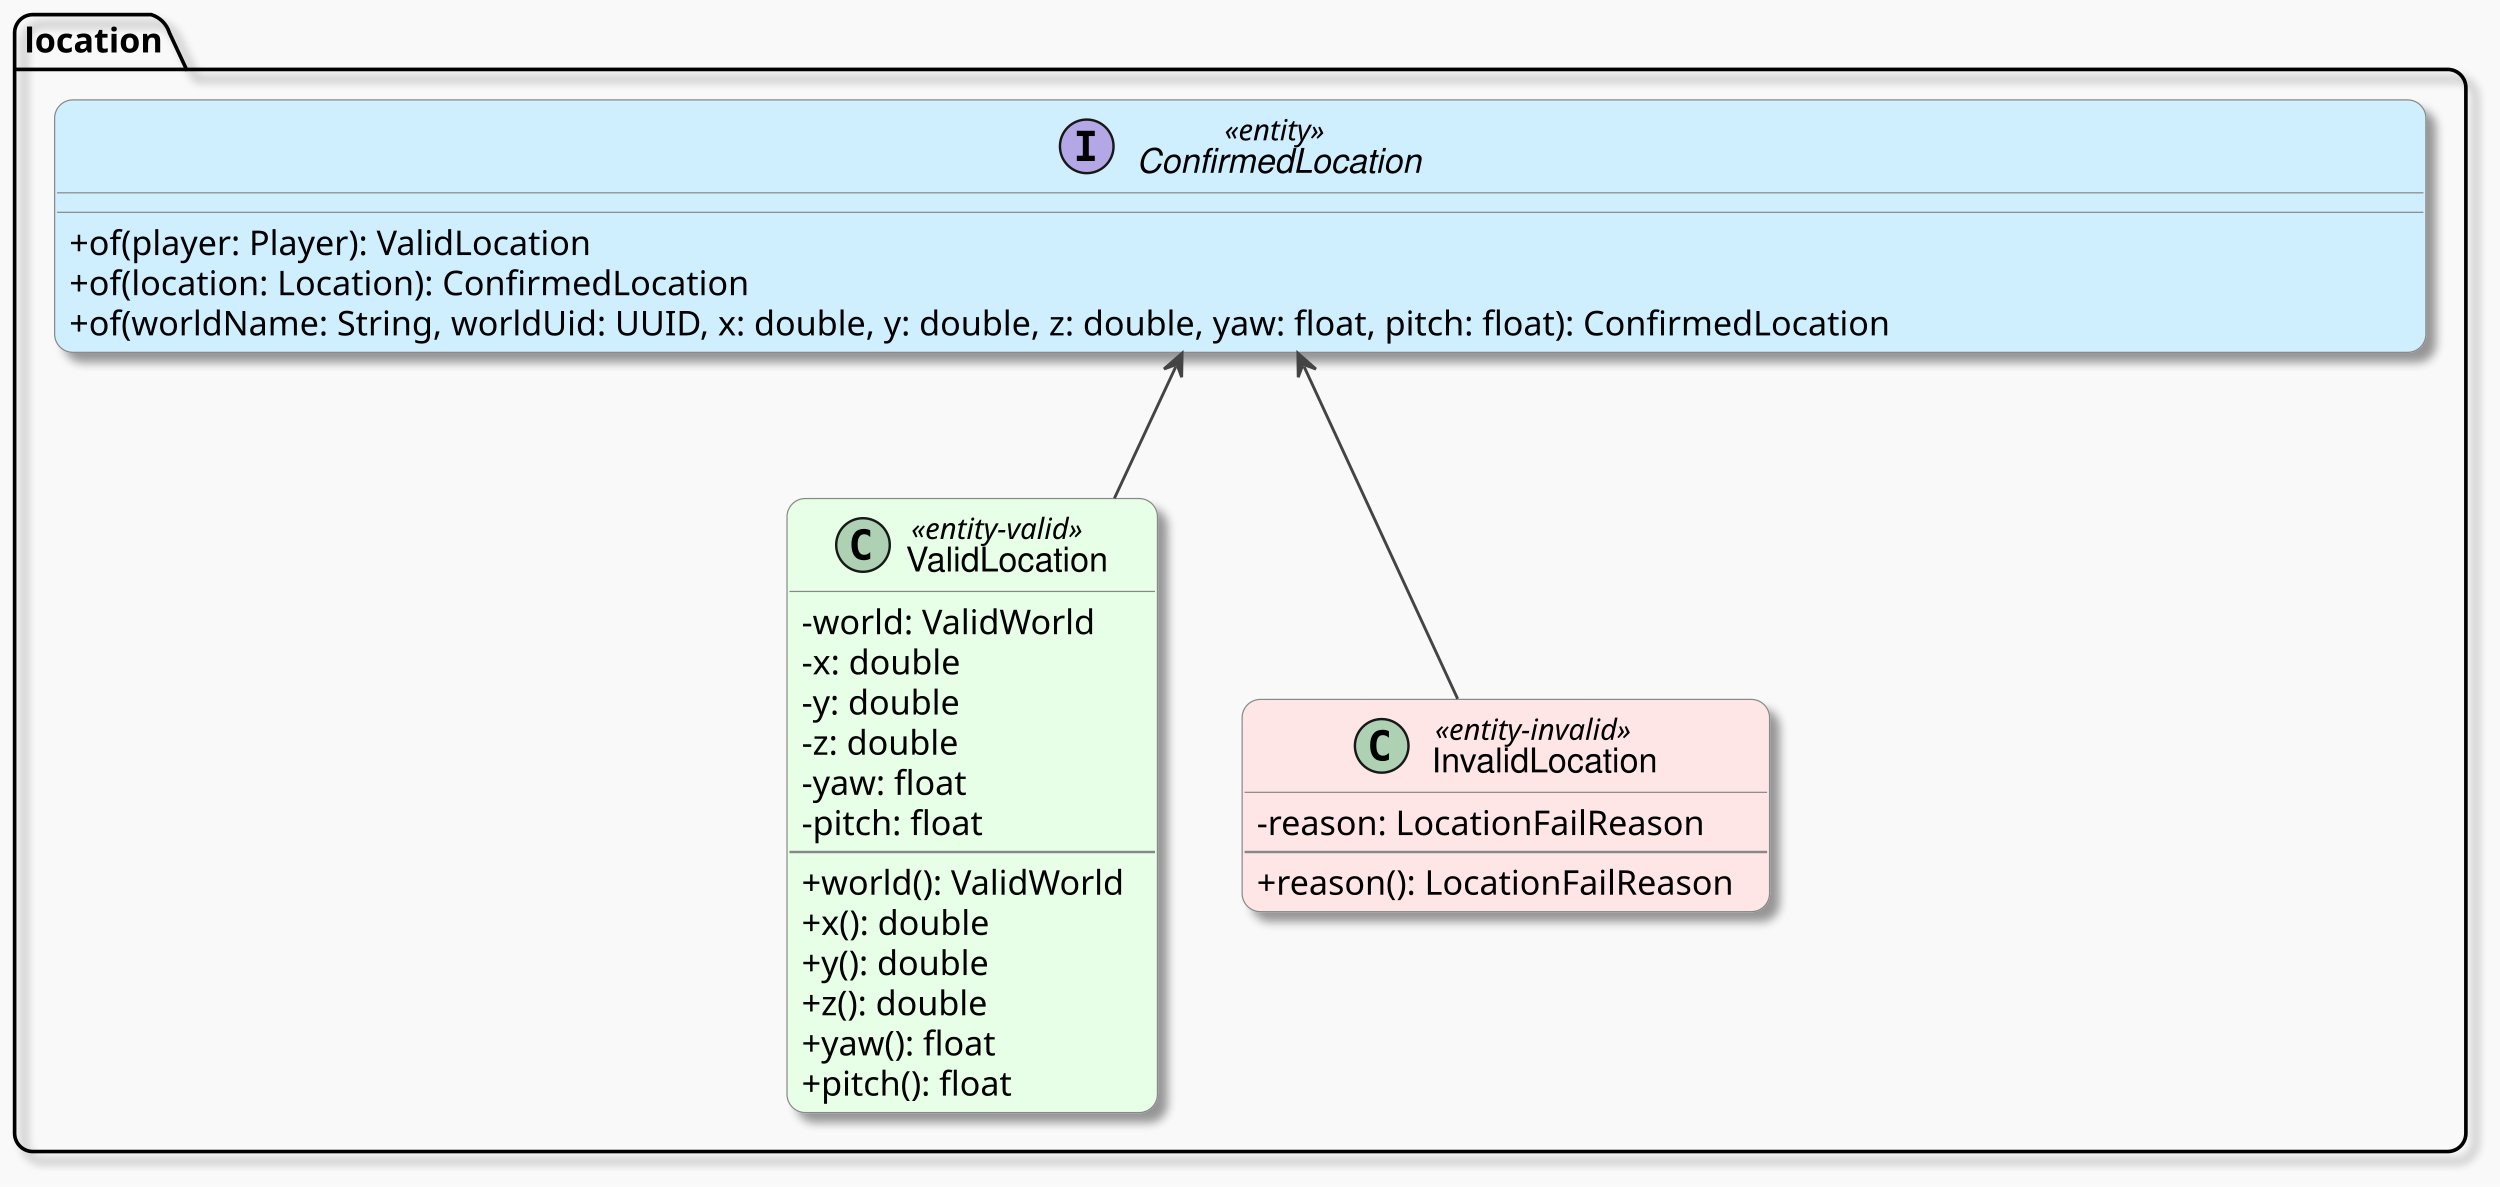
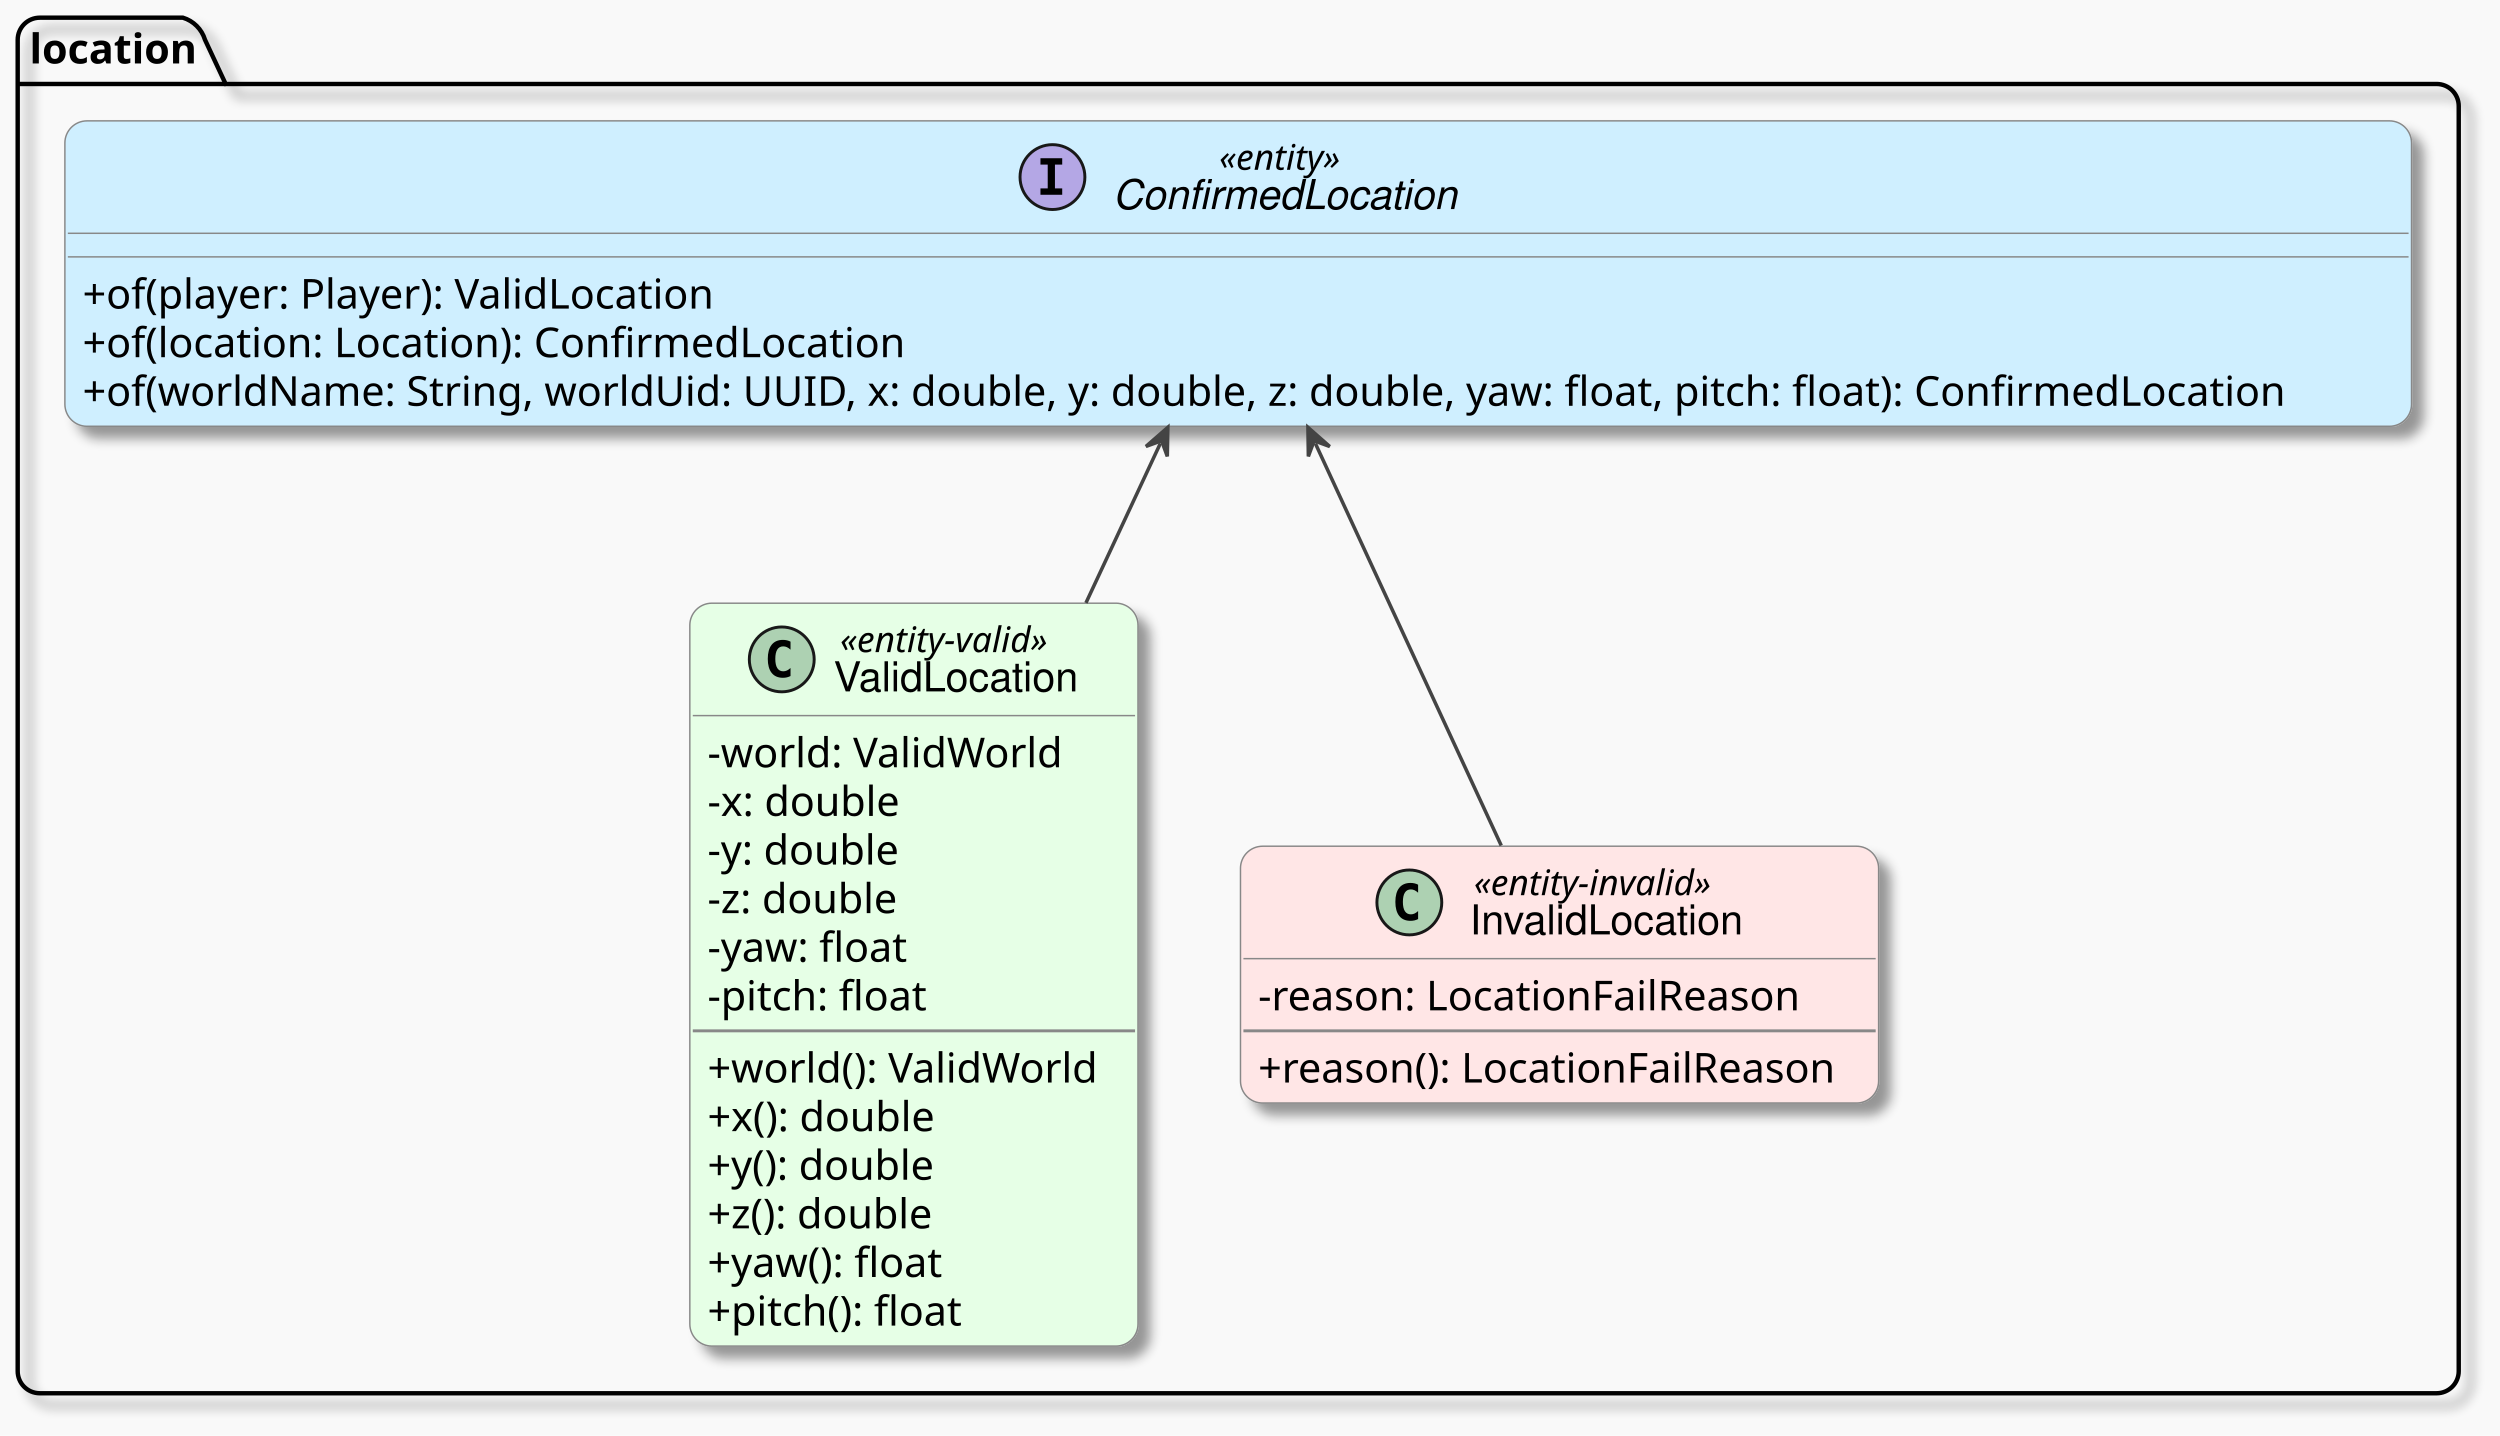
- <svg xmlns="http://www.w3.org/2000/svg" contentStyleType="text/css" data-diagram-type="CLASS" height="487px" preserveAspectRatio="none" style="width:1026px;height:487px;background:#F9F9F9;" version="1.1" viewBox="0 0 1026 487" width="1026px" zoomAndPan="magnify">
+ <svg xmlns="http://www.w3.org/2000/svg" contentStyleType="text/css" data-diagram-type="CLASS" height="487px" preserveAspectRatio="none" style="width:848px;height:487px;background:#F9F9F9;" version="1.1" viewBox="0 0 848 487" width="848px" zoomAndPan="magnify">
  <defs>
-     <filter height="300%" id="fve3wqw78qfxr" width="300%" x="-1" y="-1">
+     <filter height="300%" id="fds8kkjvx2ejz" width="300%" x="-1" y="-1">
      <feGaussianBlur result="blurOut" stdDeviation="2" />
      <feColorMatrix in="blurOut" result="blurOut2" type="matrix" values="0 0 0 0 0 0 0 0 0 0 0 0 0 0 0 0 0 0 .4 0" />
      <feOffset dx="4" dy="4" in="blurOut2" result="blurOut3" />
      <feBlend in="SourceGraphic" in2="blurOut3" mode="normal" />
    </filter>
  </defs>
  <g>
-     <rect fill="#F9F9F9" height="487" style="stroke:none;stroke-width:1;" width="1026" x="0" y="0" />
+     <rect fill="#F9F9F9" height="487" style="stroke:none;stroke-width:1;" width="848" x="0" y="0" />
    <g class="cluster" data-entity="location" data-source-line="25" data-uid="ent0002" id="cluster_location">
-       <path d="M13.5,6 L62.038,6 A11.25,11.25 0 0 1 69.538,13.5 L76.538,28.488 L1004.5,28.488 A7.5,7.5 0 0 1 1012,35.988 L1012,465.09 A7.5,7.5 0 0 1 1004.5,472.59 L13.5,472.59 A7.5,7.5 0 0 1 6,465.09 L6,13.5 A7.5,7.5 0 0 1 13.5,6" fill="none" filter="url(#fve3wqw78qfxr)" style="stroke:#000000;stroke-width:1.5;" />
+       <path d="M13.5,6 L62.038,6 A11.25,11.25 0 0 1 69.538,13.5 L76.538,28.488 L826.5,28.488 A7.5,7.5 0 0 1 834,35.988 L834,465.09 A7.5,7.5 0 0 1 826.5,472.59 L13.5,472.59 A7.5,7.5 0 0 1 6,465.09 L6,13.5 A7.5,7.5 0 0 1 13.5,6" fill="none" filter="url(#fds8kkjvx2ejz)" style="stroke:#000000;stroke-width:1.5;" />
      <line style="stroke:#000000;stroke-width:1.5;" x1="6" x2="76.538" y1="28.488" y2="28.488" />
      <text fill="#000000" font-family="sans-serif" font-size="14" font-weight="bold" lengthAdjust="spacing" textLength="57.538" x="10" y="21.535">location</text>
    </g>
    <g class="entity" data-entity="ConfirmedLocation" data-source-line="26" data-uid="ent0003" id="entity_ConfirmedLocation">
-       <rect fill="#CFEFFF" filter="url(#fve3wqw78qfxr)" height="103.598" rx="7.5" ry="7.5" style="stroke:#888888;stroke-width:0.5;" width="973.167" x="22.42" y="41" />
-       <ellipse cx="445.999" cy="60.066" fill="#B4A7E5" rx="11" ry="11" style="stroke:#181818;stroke-width:1;" />
-       <path d="M441.926,55.831 L441.926,53.673 L449.306,53.673 L449.306,55.831 L446.84,55.831 L446.84,63.908 L449.306,63.908 L449.306,66.066 L441.926,66.066 L441.926,63.908 L444.392,63.908 L444.392,55.831 Z " fill="#000000" />
-       <text fill="#000000" font-family="sans-serif" font-size="12" font-style="italic" lengthAdjust="spacing" textLength="45.422" x="502.543" y="57.602">«entity»</text>
-       <text fill="#000000" font-family="Helvetica" font-size="14" font-style="italic" lengthAdjust="spacing" textLength="117.51" x="466.499" y="70.913">ConfirmedLocation</text>
-       <line style="stroke:#888888;stroke-width:0.5;" x1="23.42" x2="994.587" y1="79.133" y2="79.133" />
-       <line style="stroke:#888888;stroke-width:0.5;" x1="23.42" x2="994.587" y1="87.133" y2="87.133" />
-       <text fill="#000000" font-family="sans-serif" font-size="14" lengthAdjust="spacing" textLength="224.82" x="28.42" y="104.668">+of(player: Player): ValidLocation</text>
-       <text fill="#000000" font-family="sans-serif" font-size="14" lengthAdjust="spacing" textLength="292.476" x="28.42" y="121.156">+of(location: Location): ConfirmedLocation</text>
-       <text fill="#000000" font-family="sans-serif" font-size="14" lengthAdjust="spacing" textLength="961.167" x="28.42" y="137.644">+of(worldName: String, worldUid: UUID,                     x: double, y: double, z: double,                     yaw: float, pitch: float): ConfirmedLocation</text>
+       <rect fill="#CFEFFF" filter="url(#fds8kkjvx2ejz)" height="103.598" rx="7.5" ry="7.5" style="stroke:#888888;stroke-width:0.5;" width="795.98" x="22.01" y="41" />
+       <ellipse cx="356.995" cy="60.066" fill="#B4A7E5" rx="11" ry="11" style="stroke:#181818;stroke-width:1;" />
+       <path d="M352.923,55.831 L352.923,53.673 L360.302,53.673 L360.302,55.831 L357.837,55.831 L357.837,63.908 L360.302,63.908 L360.302,66.066 L352.923,66.066 L352.923,63.908 L355.388,63.908 L355.388,55.831 Z " fill="#000000" />
+       <text fill="#000000" font-family="sans-serif" font-size="12" font-style="italic" lengthAdjust="spacing" textLength="45.422" x="413.539" y="57.602">«entity»</text>
+       <text fill="#000000" font-family="Helvetica" font-size="14" font-style="italic" lengthAdjust="spacing" textLength="117.51" x="377.495" y="70.913">ConfirmedLocation</text>
+       <line style="stroke:#888888;stroke-width:0.5;" x1="23.01" x2="816.99" y1="79.133" y2="79.133" />
+       <line style="stroke:#888888;stroke-width:0.5;" x1="23.01" x2="816.99" y1="87.133" y2="87.133" />
+       <text fill="#000000" font-family="sans-serif" font-size="14" lengthAdjust="spacing" textLength="224.82" x="28.01" y="104.668">+of(player: Player): ValidLocation</text>
+       <text fill="#000000" font-family="sans-serif" font-size="14" lengthAdjust="spacing" textLength="292.476" x="28.01" y="121.156">+of(location: Location): ConfirmedLocation</text>
+       <text fill="#000000" font-family="sans-serif" font-size="14" lengthAdjust="spacing" textLength="783.98" x="28.01" y="137.644">+of(worldName: String, worldUid: UUID, x: double, y: double, z: double, yaw: float, pitch: float): ConfirmedLocation</text>
    </g>
-     <g class="entity" data-entity="ValidLocation" data-source-line="33" data-uid="ent0004" id="entity_ValidLocation">
-       <rect fill="#E6FFE6" filter="url(#fve3wqw78qfxr)" height="251.992" rx="7.5" ry="7.5" style="stroke:#888888;stroke-width:0.5;" width="152.02" x="322.99" y="204.6" />
-       <ellipse cx="354.171" cy="223.666" fill="#ADD1B2" rx="11" ry="11" style="stroke:#181818;stroke-width:1;" />
-       <path d="M357.145,229.31 Q356.564,229.608 355.925,229.758 Q355.285,229.907 354.58,229.907 Q352.073,229.907 350.753,228.255 Q349.433,226.603 349.433,223.482 Q349.433,220.353 350.753,218.701 Q352.073,217.049 354.58,217.049 Q355.285,217.049 355.933,217.199 Q356.58,217.348 357.145,217.647 L357.145,220.369 Q356.514,219.788 355.92,219.519 Q355.327,219.249 354.696,219.249 Q353.351,219.249 352.666,220.316 Q351.982,221.382 351.982,223.482 Q351.982,225.574 352.666,226.641 Q353.351,227.707 354.696,227.707 Q355.327,227.707 355.92,227.438 Q356.514,227.168 357.145,226.587 Z " fill="#000000" />
-       <text fill="#000000" font-family="sans-serif" font-size="12" font-style="italic" lengthAdjust="spacing" textLength="79.693" x="373.952" y="221.202">«entity-valid»</text>
-       <text fill="#000000" font-family="Helvetica" font-size="14" lengthAdjust="spacing" textLength="84.061" x="371.767" y="234.513">ValidLocation</text>
-       <line style="stroke:#888888;stroke-width:0.5;" x1="323.99" x2="474.01" y1="242.733" y2="242.733" />
-       <text fill="#000000" font-family="sans-serif" font-size="14" lengthAdjust="spacing" textLength="127.887" x="328.99" y="260.268">-world: ValidWorld</text>
-       <text fill="#000000" font-family="sans-serif" font-size="14" lengthAdjust="spacing" textLength="72.304" x="328.99" y="276.756">-x: double</text>
-       <text fill="#000000" font-family="sans-serif" font-size="14" lengthAdjust="spacing" textLength="71.032" x="328.99" y="293.245">-y: double</text>
-       <text fill="#000000" font-family="sans-serif" font-size="14" lengthAdjust="spacing" textLength="71.743" x="328.99" y="309.733">-z: double</text>
-       <text fill="#000000" font-family="sans-serif" font-size="14" lengthAdjust="spacing" textLength="73.555" x="328.99" y="326.221">-yaw: float</text>
-       <text fill="#000000" font-family="sans-serif" font-size="14" lengthAdjust="spacing" textLength="81.676" x="328.99" y="342.709">-pitch: float</text>
-       <line style="stroke:#888888;stroke-width:1;" x1="323.99" x2="474.01" y1="349.663" y2="349.663" />
-       <text fill="#000000" font-family="sans-serif" font-size="14" lengthAdjust="spacing" textLength="140.02" x="328.99" y="367.198">+world(): ValidWorld</text>
-       <text fill="#000000" font-family="sans-serif" font-size="14" lengthAdjust="spacing" textLength="84.438" x="328.99" y="383.686">+x(): double</text>
-       <text fill="#000000" font-family="sans-serif" font-size="14" lengthAdjust="spacing" textLength="83.166" x="328.99" y="400.174">+y(): double</text>
-       <text fill="#000000" font-family="sans-serif" font-size="14" lengthAdjust="spacing" textLength="83.877" x="328.99" y="416.663">+z(): double</text>
-       <text fill="#000000" font-family="sans-serif" font-size="14" lengthAdjust="spacing" textLength="85.689" x="328.99" y="433.151">+yaw(): float</text>
-       <text fill="#000000" font-family="sans-serif" font-size="14" lengthAdjust="spacing" textLength="93.81" x="328.99" y="449.639">+pitch(): float</text>
+     <g class="entity" data-entity="ValidLocation" data-source-line="31" data-uid="ent0004" id="entity_ValidLocation">
+       <rect fill="#E6FFE6" filter="url(#fds8kkjvx2ejz)" height="251.992" rx="7.5" ry="7.5" style="stroke:#888888;stroke-width:0.5;" width="152.02" x="233.99" y="204.6" />
+       <ellipse cx="265.171" cy="223.666" fill="#ADD1B2" rx="11" ry="11" style="stroke:#181818;stroke-width:1;" />
+       <path d="M268.145,229.31 Q267.564,229.608 266.925,229.758 Q266.285,229.907 265.58,229.907 Q263.073,229.907 261.753,228.255 Q260.433,226.603 260.433,223.482 Q260.433,220.353 261.753,218.701 Q263.073,217.049 265.58,217.049 Q266.285,217.049 266.933,217.199 Q267.58,217.348 268.145,217.647 L268.145,220.369 Q267.514,219.788 266.92,219.519 Q266.327,219.249 265.696,219.249 Q264.351,219.249 263.666,220.316 Q262.982,221.382 262.982,223.482 Q262.982,225.574 263.666,226.641 Q264.351,227.707 265.696,227.707 Q266.327,227.707 266.92,227.438 Q267.514,227.168 268.145,226.587 Z " fill="#000000" />
+       <text fill="#000000" font-family="sans-serif" font-size="12" font-style="italic" lengthAdjust="spacing" textLength="79.693" x="284.952" y="221.202">«entity-valid»</text>
+       <text fill="#000000" font-family="Helvetica" font-size="14" lengthAdjust="spacing" textLength="84.061" x="282.767" y="234.513">ValidLocation</text>
+       <line style="stroke:#888888;stroke-width:0.5;" x1="234.99" x2="385.01" y1="242.733" y2="242.733" />
+       <text fill="#000000" font-family="sans-serif" font-size="14" lengthAdjust="spacing" textLength="127.887" x="239.99" y="260.268">-world: ValidWorld</text>
+       <text fill="#000000" font-family="sans-serif" font-size="14" lengthAdjust="spacing" textLength="72.304" x="239.99" y="276.756">-x: double</text>
+       <text fill="#000000" font-family="sans-serif" font-size="14" lengthAdjust="spacing" textLength="71.032" x="239.99" y="293.245">-y: double</text>
+       <text fill="#000000" font-family="sans-serif" font-size="14" lengthAdjust="spacing" textLength="71.743" x="239.99" y="309.733">-z: double</text>
+       <text fill="#000000" font-family="sans-serif" font-size="14" lengthAdjust="spacing" textLength="73.555" x="239.99" y="326.221">-yaw: float</text>
+       <text fill="#000000" font-family="sans-serif" font-size="14" lengthAdjust="spacing" textLength="81.676" x="239.99" y="342.709">-pitch: float</text>
+       <line style="stroke:#888888;stroke-width:1;" x1="234.99" x2="385.01" y1="349.663" y2="349.663" />
+       <text fill="#000000" font-family="sans-serif" font-size="14" lengthAdjust="spacing" textLength="140.02" x="239.99" y="367.198">+world(): ValidWorld</text>
+       <text fill="#000000" font-family="sans-serif" font-size="14" lengthAdjust="spacing" textLength="84.438" x="239.99" y="383.686">+x(): double</text>
+       <text fill="#000000" font-family="sans-serif" font-size="14" lengthAdjust="spacing" textLength="83.166" x="239.99" y="400.174">+y(): double</text>
+       <text fill="#000000" font-family="sans-serif" font-size="14" lengthAdjust="spacing" textLength="83.877" x="239.99" y="416.663">+z(): double</text>
+       <text fill="#000000" font-family="sans-serif" font-size="14" lengthAdjust="spacing" textLength="85.689" x="239.99" y="433.151">+yaw(): float</text>
+       <text fill="#000000" font-family="sans-serif" font-size="14" lengthAdjust="spacing" textLength="93.81" x="239.99" y="449.639">+pitch(): float</text>
    </g>
-     <g class="entity" data-entity="InvalidLocation" data-source-line="48" data-uid="ent0005" id="entity_InvalidLocation">
-       <rect fill="#FFE6E6" filter="url(#fve3wqw78qfxr)" height="87.109" rx="7.5" ry="7.5" style="stroke:#888888;stroke-width:0.5;" width="216.456" x="509.77" y="287.04" />
-       <ellipse cx="567.048" cy="306.106" fill="#ADD1B2" rx="11" ry="11" style="stroke:#181818;stroke-width:1;" />
-       <path d="M570.021,311.75 Q569.44,312.048 568.801,312.198 Q568.162,312.347 567.457,312.347 Q564.95,312.347 563.63,310.695 Q562.31,309.043 562.31,305.922 Q562.31,302.793 563.63,301.141 Q564.95,299.489 567.457,299.489 Q568.162,299.489 568.81,299.639 Q569.457,299.788 570.021,300.087 L570.021,302.81 Q569.391,302.228 568.797,301.959 Q568.204,301.689 567.573,301.689 Q566.228,301.689 565.543,302.756 Q564.858,303.822 564.858,305.922 Q564.858,308.014 565.543,309.081 Q566.228,310.147 567.573,310.147 Q568.204,310.147 568.797,309.878 Q569.391,309.608 570.021,309.027 Z " fill="#000000" />
-       <text fill="#000000" font-family="sans-serif" font-size="12" font-style="italic" lengthAdjust="spacing" textLength="90.609" x="588.943" y="303.642">«entity-invalid»</text>
-       <text fill="#000000" font-family="Helvetica" font-size="14" lengthAdjust="spacing" textLength="93.399" x="587.548" y="316.953">InvalidLocation</text>
-       <line style="stroke:#888888;stroke-width:0.5;" x1="510.77" x2="725.226" y1="325.173" y2="325.173" />
-       <text fill="#000000" font-family="sans-serif" font-size="14" lengthAdjust="spacing" textLength="192.322" x="515.77" y="342.708">-reason: LocationFailReason</text>
-       <line style="stroke:#888888;stroke-width:1;" x1="510.77" x2="725.226" y1="349.661" y2="349.661" />
-       <text fill="#000000" font-family="sans-serif" font-size="14" lengthAdjust="spacing" textLength="204.456" x="515.77" y="367.196">+reason(): LocationFailReason</text>
+     <g class="entity" data-entity="InvalidLocation" data-source-line="46" data-uid="ent0005" id="entity_InvalidLocation">
+       <rect fill="#FFE6E6" filter="url(#fds8kkjvx2ejz)" height="87.109" rx="7.5" ry="7.5" style="stroke:#888888;stroke-width:0.5;" width="216.456" x="420.77" y="287.04" />
+       <ellipse cx="478.048" cy="306.106" fill="#ADD1B2" rx="11" ry="11" style="stroke:#181818;stroke-width:1;" />
+       <path d="M481.022,311.75 Q480.44,312.048 479.801,312.198 Q479.162,312.347 478.457,312.347 Q475.95,312.347 474.63,310.695 Q473.31,309.043 473.31,305.922 Q473.31,302.793 474.63,301.141 Q475.95,299.489 478.457,299.489 Q479.162,299.489 479.81,299.639 Q480.457,299.788 481.022,300.087 L481.022,302.81 Q480.391,302.228 479.797,301.959 Q479.204,301.689 478.573,301.689 Q477.228,301.689 476.543,302.756 Q475.858,303.822 475.858,305.922 Q475.858,308.014 476.543,309.081 Q477.228,310.147 478.573,310.147 Q479.204,310.147 479.797,309.878 Q480.391,309.608 481.022,309.027 Z " fill="#000000" />
+       <text fill="#000000" font-family="sans-serif" font-size="12" font-style="italic" lengthAdjust="spacing" textLength="90.609" x="499.943" y="303.642">«entity-invalid»</text>
+       <text fill="#000000" font-family="Helvetica" font-size="14" lengthAdjust="spacing" textLength="93.399" x="498.548" y="316.953">InvalidLocation</text>
+       <line style="stroke:#888888;stroke-width:0.5;" x1="421.77" x2="636.226" y1="325.173" y2="325.173" />
+       <text fill="#000000" font-family="sans-serif" font-size="14" lengthAdjust="spacing" textLength="192.322" x="426.77" y="342.708">-reason: LocationFailReason</text>
+       <line style="stroke:#888888;stroke-width:1;" x1="421.77" x2="636.226" y1="349.661" y2="349.661" />
+       <text fill="#000000" font-family="sans-serif" font-size="14" lengthAdjust="spacing" textLength="204.456" x="426.77" y="367.196">+reason(): LocationFailReason</text>
    </g>
-     <g class="link" data-entity-1="ConfirmedLocation" data-entity-2="ValidLocation" data-source-line="53" data-uid="lnk6" id="link_ConfirmedLocation_ValidLocation">
-       <path codeLine="53" d="M482.594,150.398 C474.313,168.148 467.17,183.46 457.35,204.51" fill="none" id="ConfirmedLocation-backto-ValidLocation" style="stroke:#444444;stroke-width:1.2;" />
-       <polygon fill="#444444" points="485.13,144.96,477.7,151.425,483.016,149.491,484.95,154.807,485.13,144.96" style="stroke:#444444;stroke-width:1.2;" />
+     <g class="link" data-entity-1="ConfirmedLocation" data-entity-2="ValidLocation" data-source-line="51" data-uid="lnk6" id="link_ConfirmedLocation_ValidLocation">
+       <path codeLine="51" d="M393.594,150.398 C385.313,168.148 378.17,183.46 368.35,204.51" fill="none" id="ConfirmedLocation-backto-ValidLocation" style="stroke:#444444;stroke-width:1.2;" />
+       <polygon fill="#444444" points="396.13,144.96,388.7,151.425,394.016,149.491,395.95,154.807,396.13,144.96" style="stroke:#444444;stroke-width:1.2;" />
    </g>
-     <g class="link" data-entity-1="ConfirmedLocation" data-entity-2="InvalidLocation" data-source-line="54" data-uid="lnk7" id="link_ConfirmedLocation_InvalidLocation">
-       <path codeLine="54" d="M535.168,150.406 C554.768,192.806 579.78,246.92 598.22,286.81" fill="none" id="ConfirmedLocation-backto-InvalidLocation" style="stroke:#444444;stroke-width:1.2;" />
-       <polygon fill="#444444" points="532.65,144.96,532.796,154.808,534.748,149.499,540.057,151.451,532.65,144.96" style="stroke:#444444;stroke-width:1.2;" />
+     <g class="link" data-entity-1="ConfirmedLocation" data-entity-2="InvalidLocation" data-source-line="52" data-uid="lnk7" id="link_ConfirmedLocation_InvalidLocation">
+       <path codeLine="52" d="M446.168,150.406 C465.768,192.806 490.78,246.92 509.22,286.81" fill="none" id="ConfirmedLocation-backto-InvalidLocation" style="stroke:#444444;stroke-width:1.2;" />
+       <polygon fill="#444444" points="443.65,144.96,443.796,154.808,445.748,149.499,451.057,151.451,443.65,144.96" style="stroke:#444444;stroke-width:1.2;" />
    </g>
  </g>
</svg>
